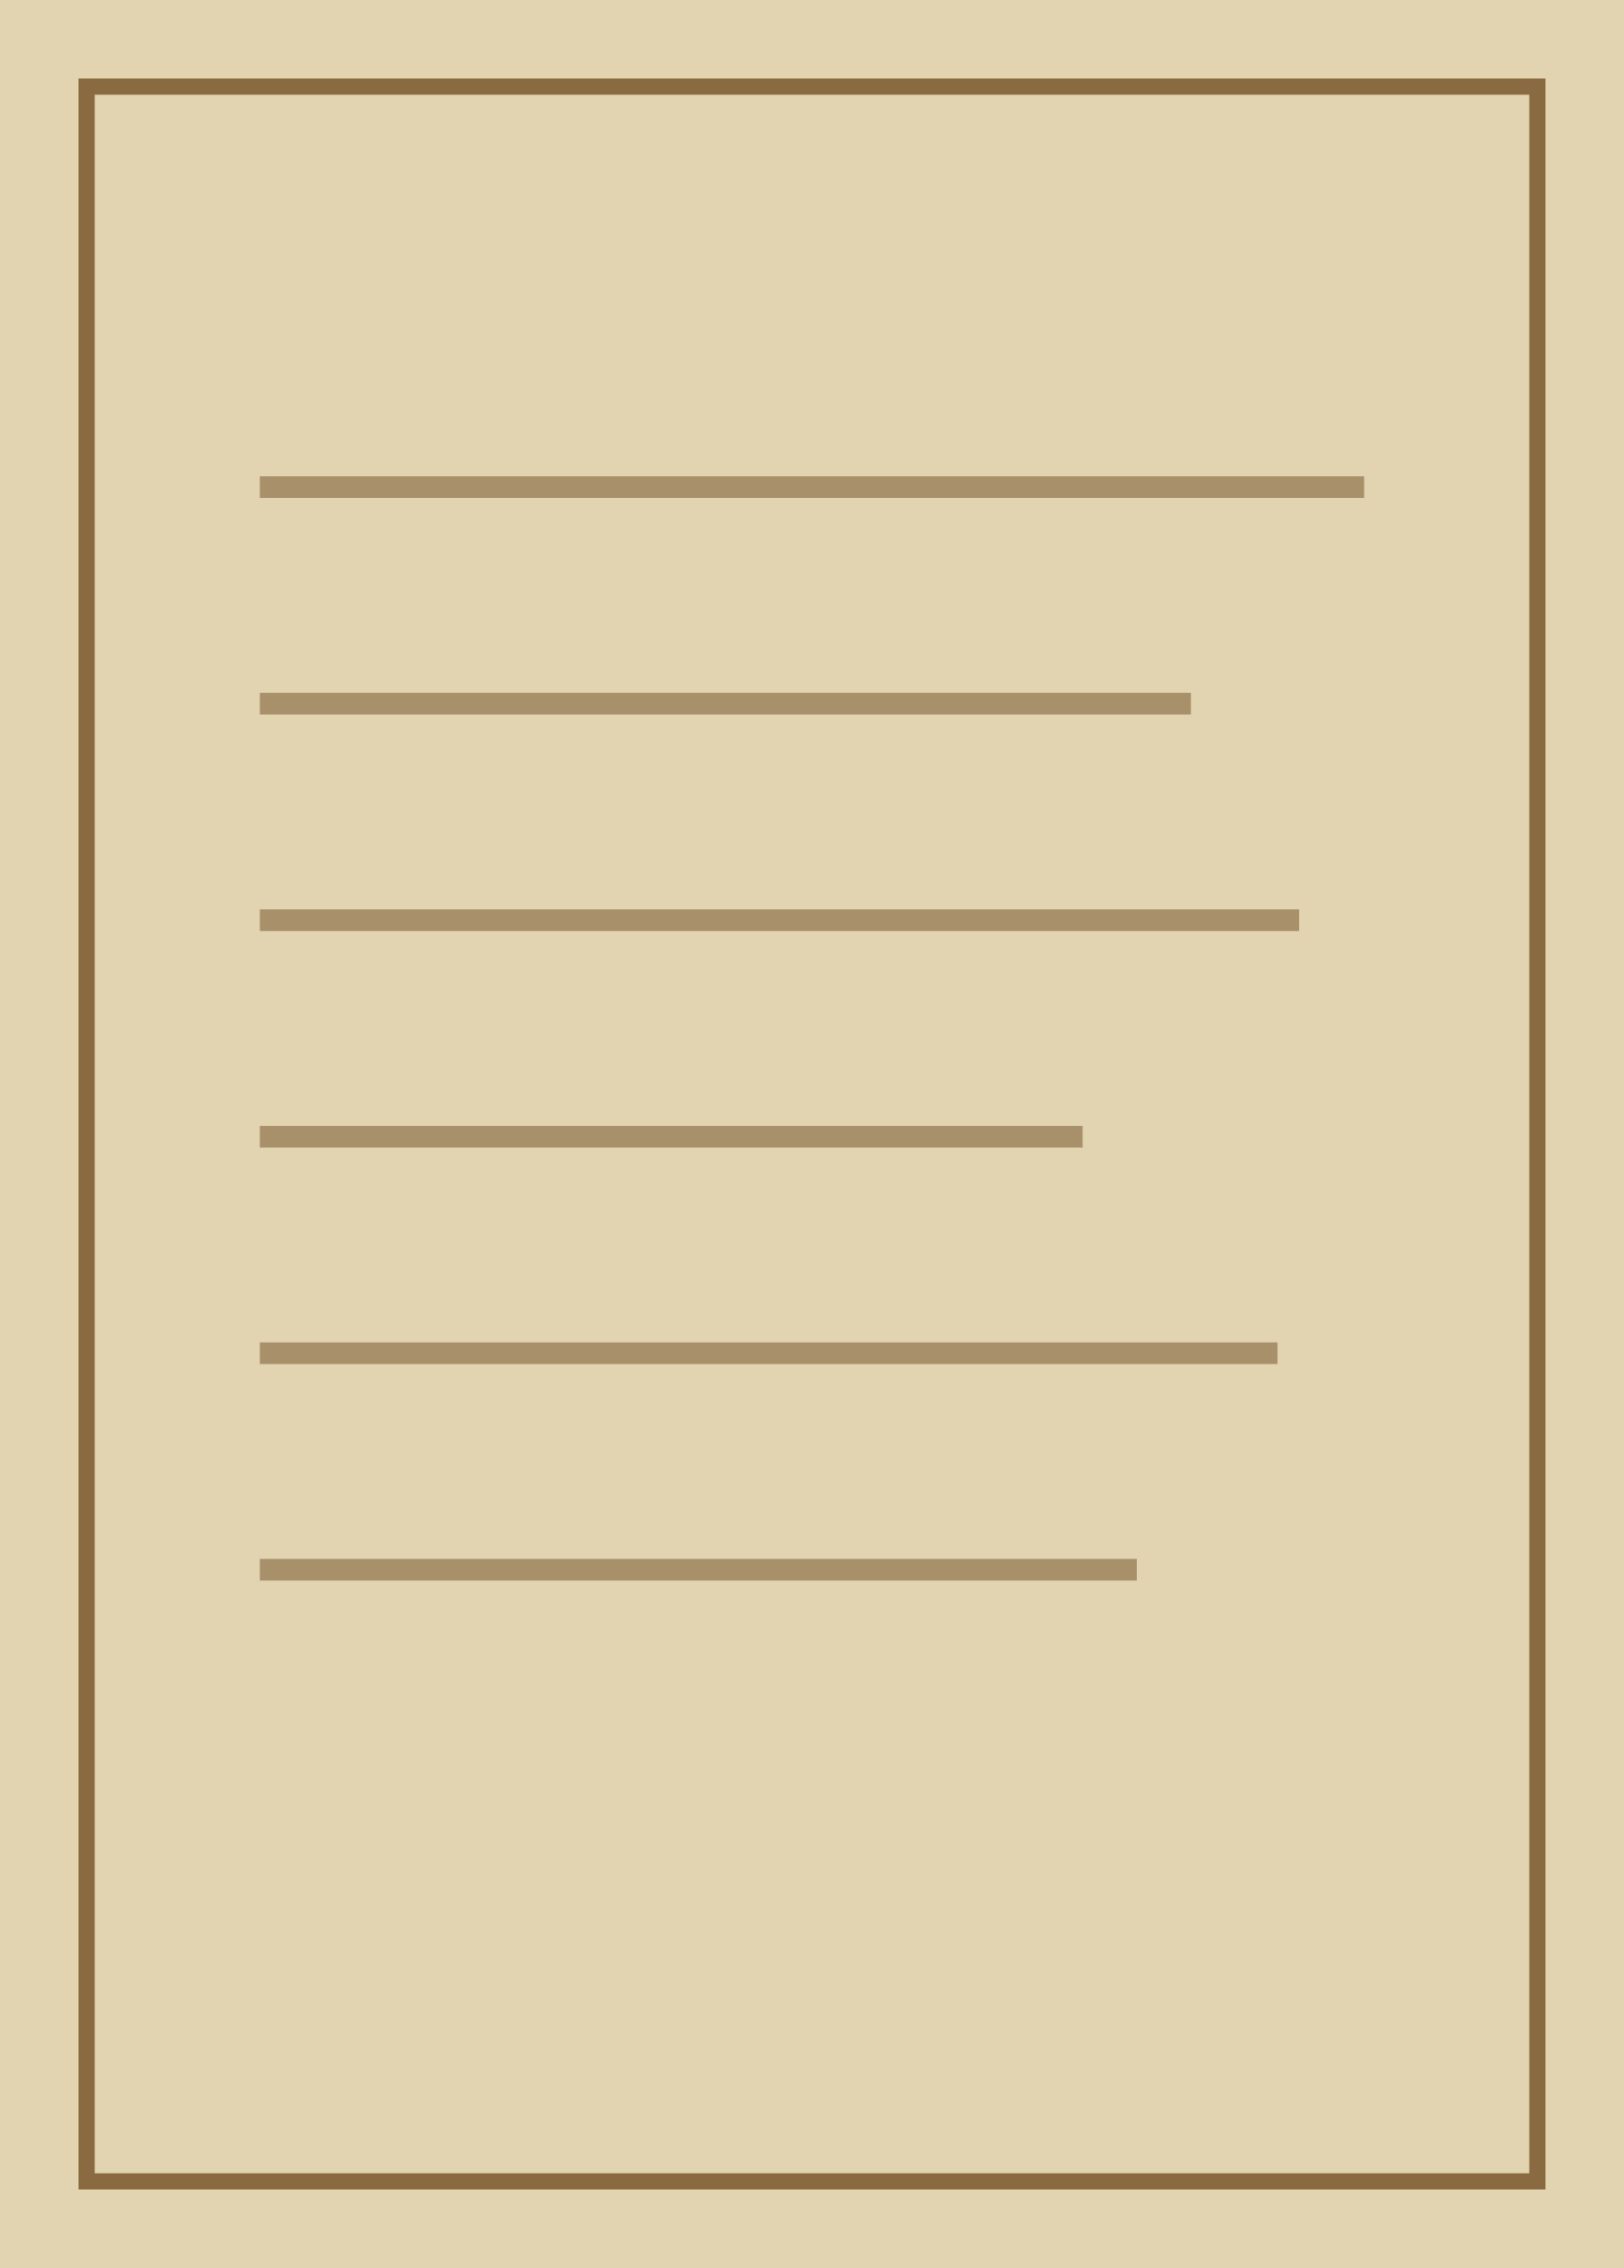
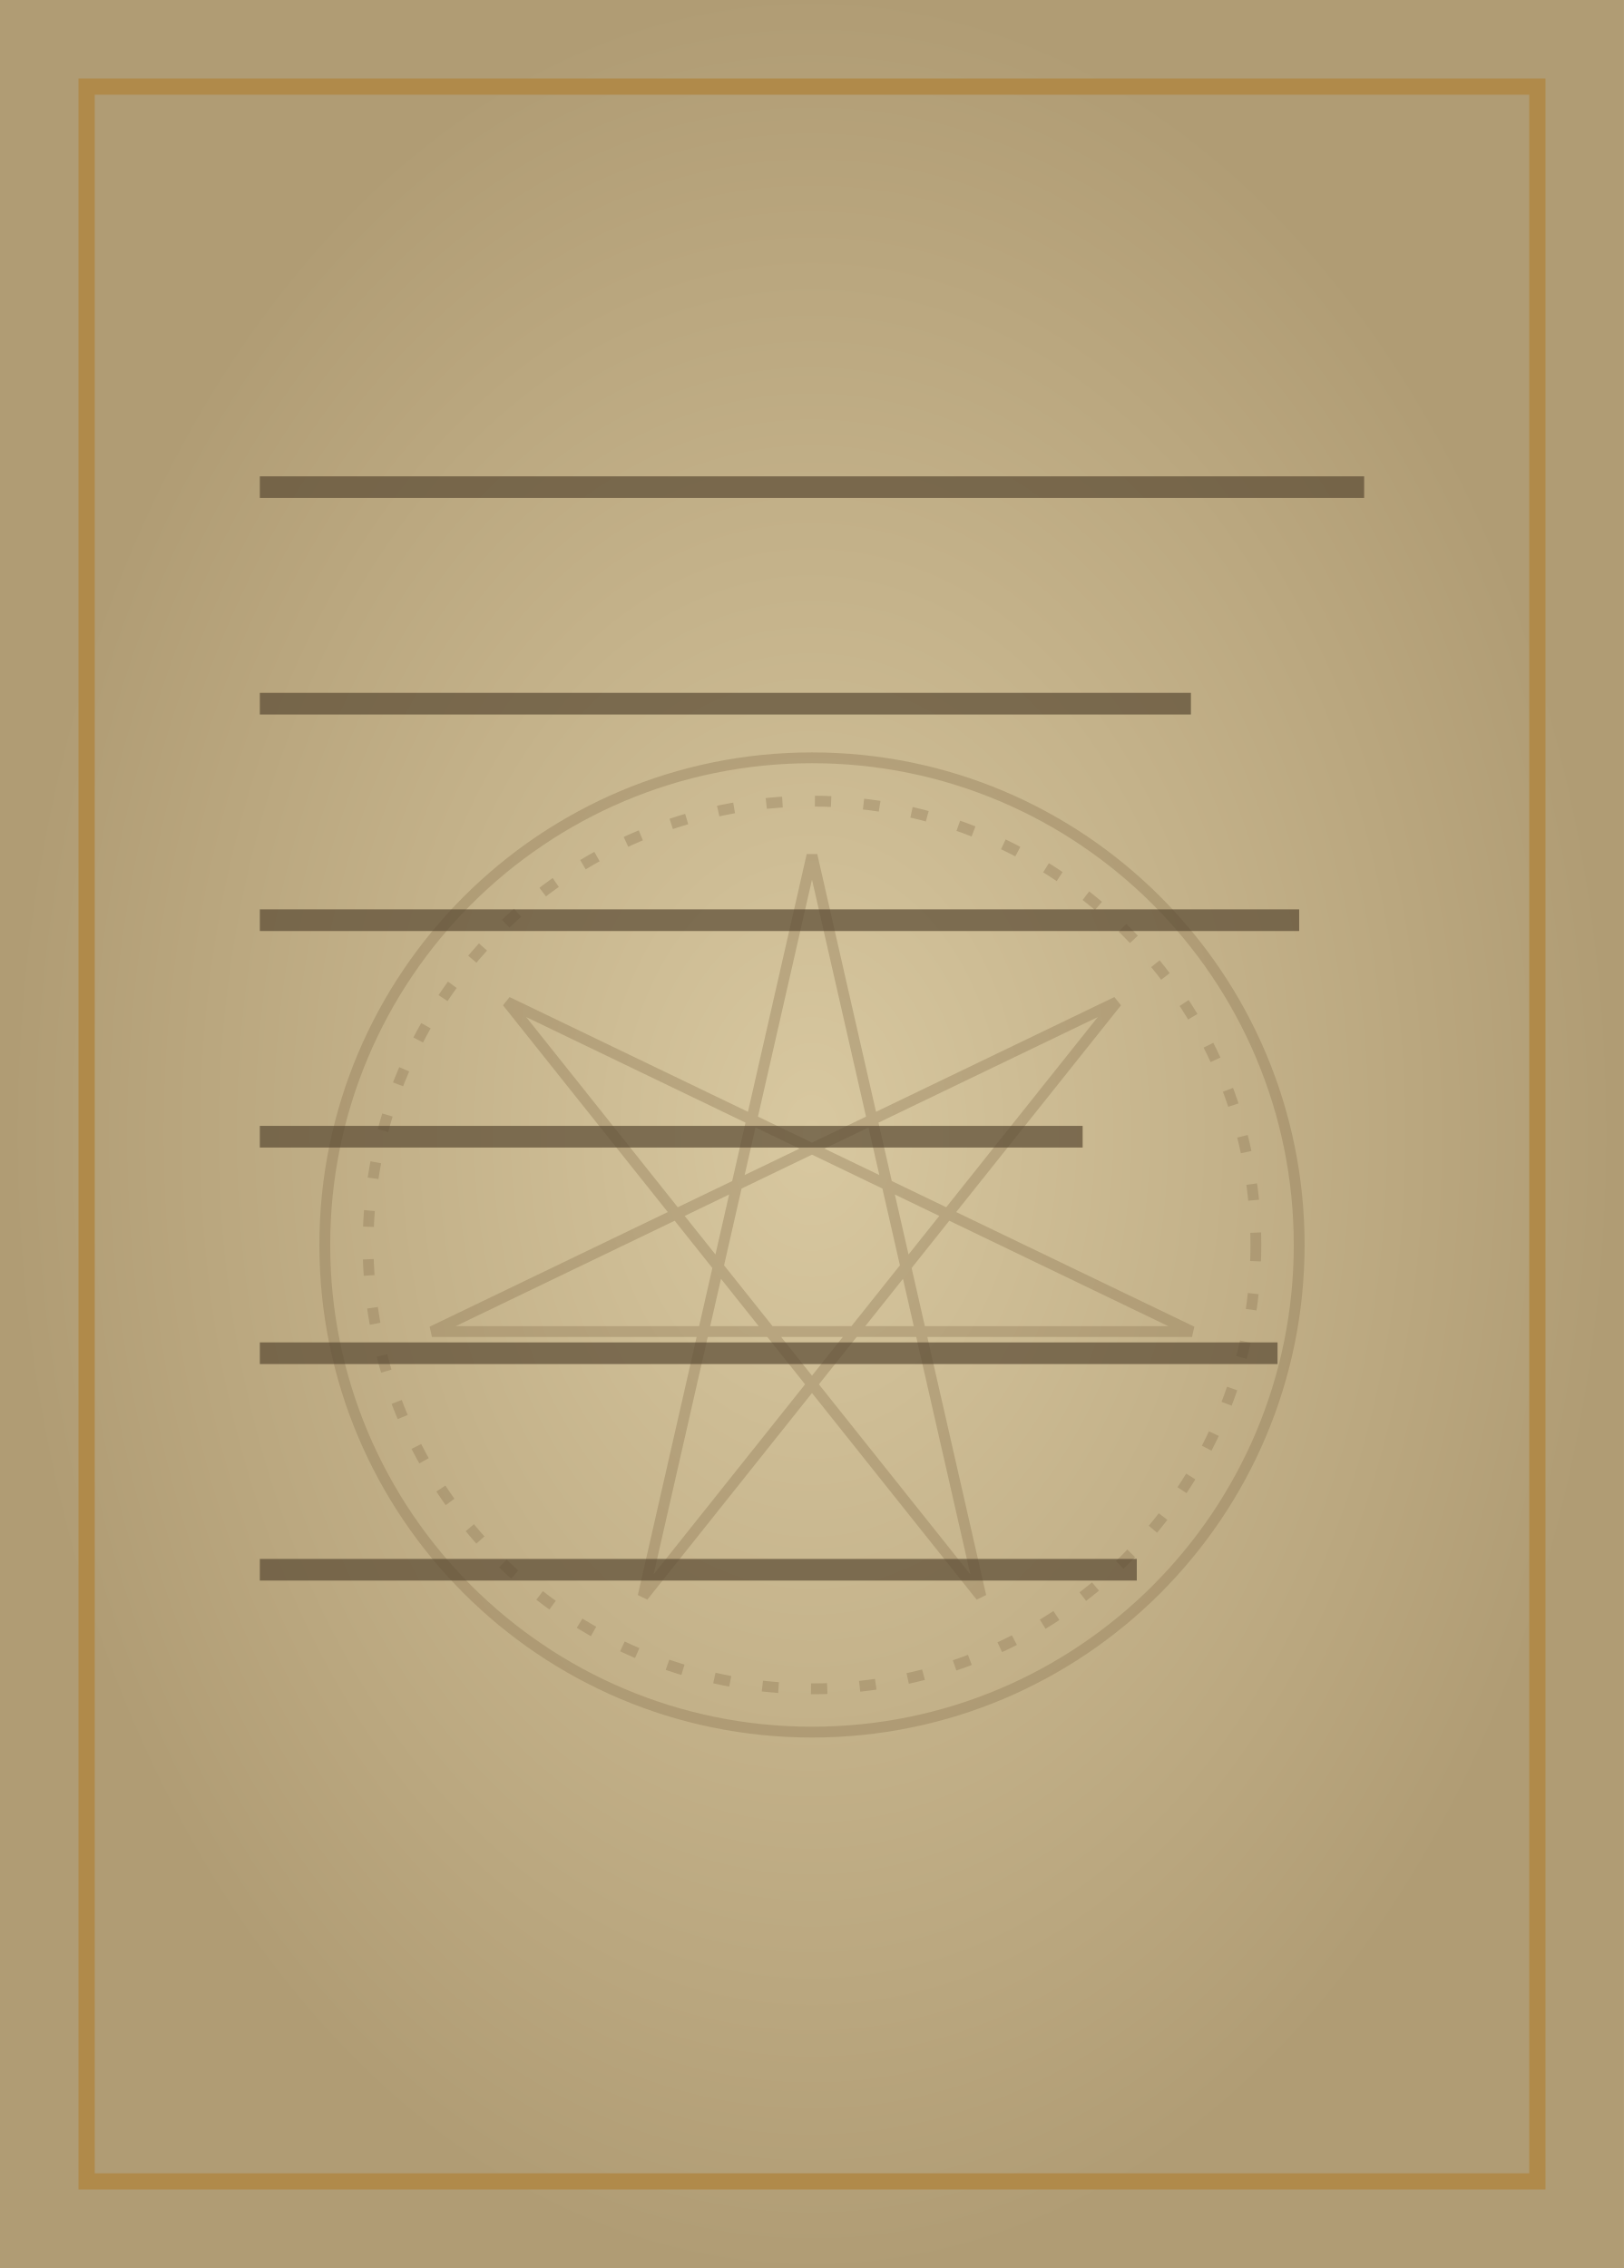
<svg xmlns="http://www.w3.org/2000/svg" width="300" height="419" viewBox="0 0 300 419">
-   <defs />
-   <rect width="300" height="419" fill="#e2d4b0" />
-   <rect x="16" y="16" width="268" height="387" fill="none" stroke="#8a6a40" stroke-width="3" />
-   <g stroke="#a8906a" stroke-width="4">
+   <defs>
+     <radialGradient id="paper" cx="0.5" cy="0.5">
+       <stop offset="0" stop-color="#d8c8a0" />
+       <stop offset="1" stop-color="#b09c74" />
+     </radialGradient>
+   </defs>
+   <rect width="300" height="419" fill="url(#paper)" />
+   <rect x="16" y="16" width="268" height="387" fill="none" stroke="#b08a4a" stroke-width="3" />
+   <g fill="none" stroke="#8a7450" stroke-width="2" opacity=".35">
+     <circle cx="150" cy="230" r="90" />
+     <circle cx="150" cy="230" r="82" stroke-dasharray="3 6" />
+     <path d="M150 158L181.2 294.9L93.7 185.1L220.2 246L79.8 246L206.3 185.1L118.8 294.9Z" />
+   </g>
+   <g stroke="#5a4a34" stroke-opacity=".7" stroke-width="4">
    <path d="M48 90H252M48 130H220M48 170H240M48 210H200M48 250H236M48 290H210" />
  </g>
</svg>
